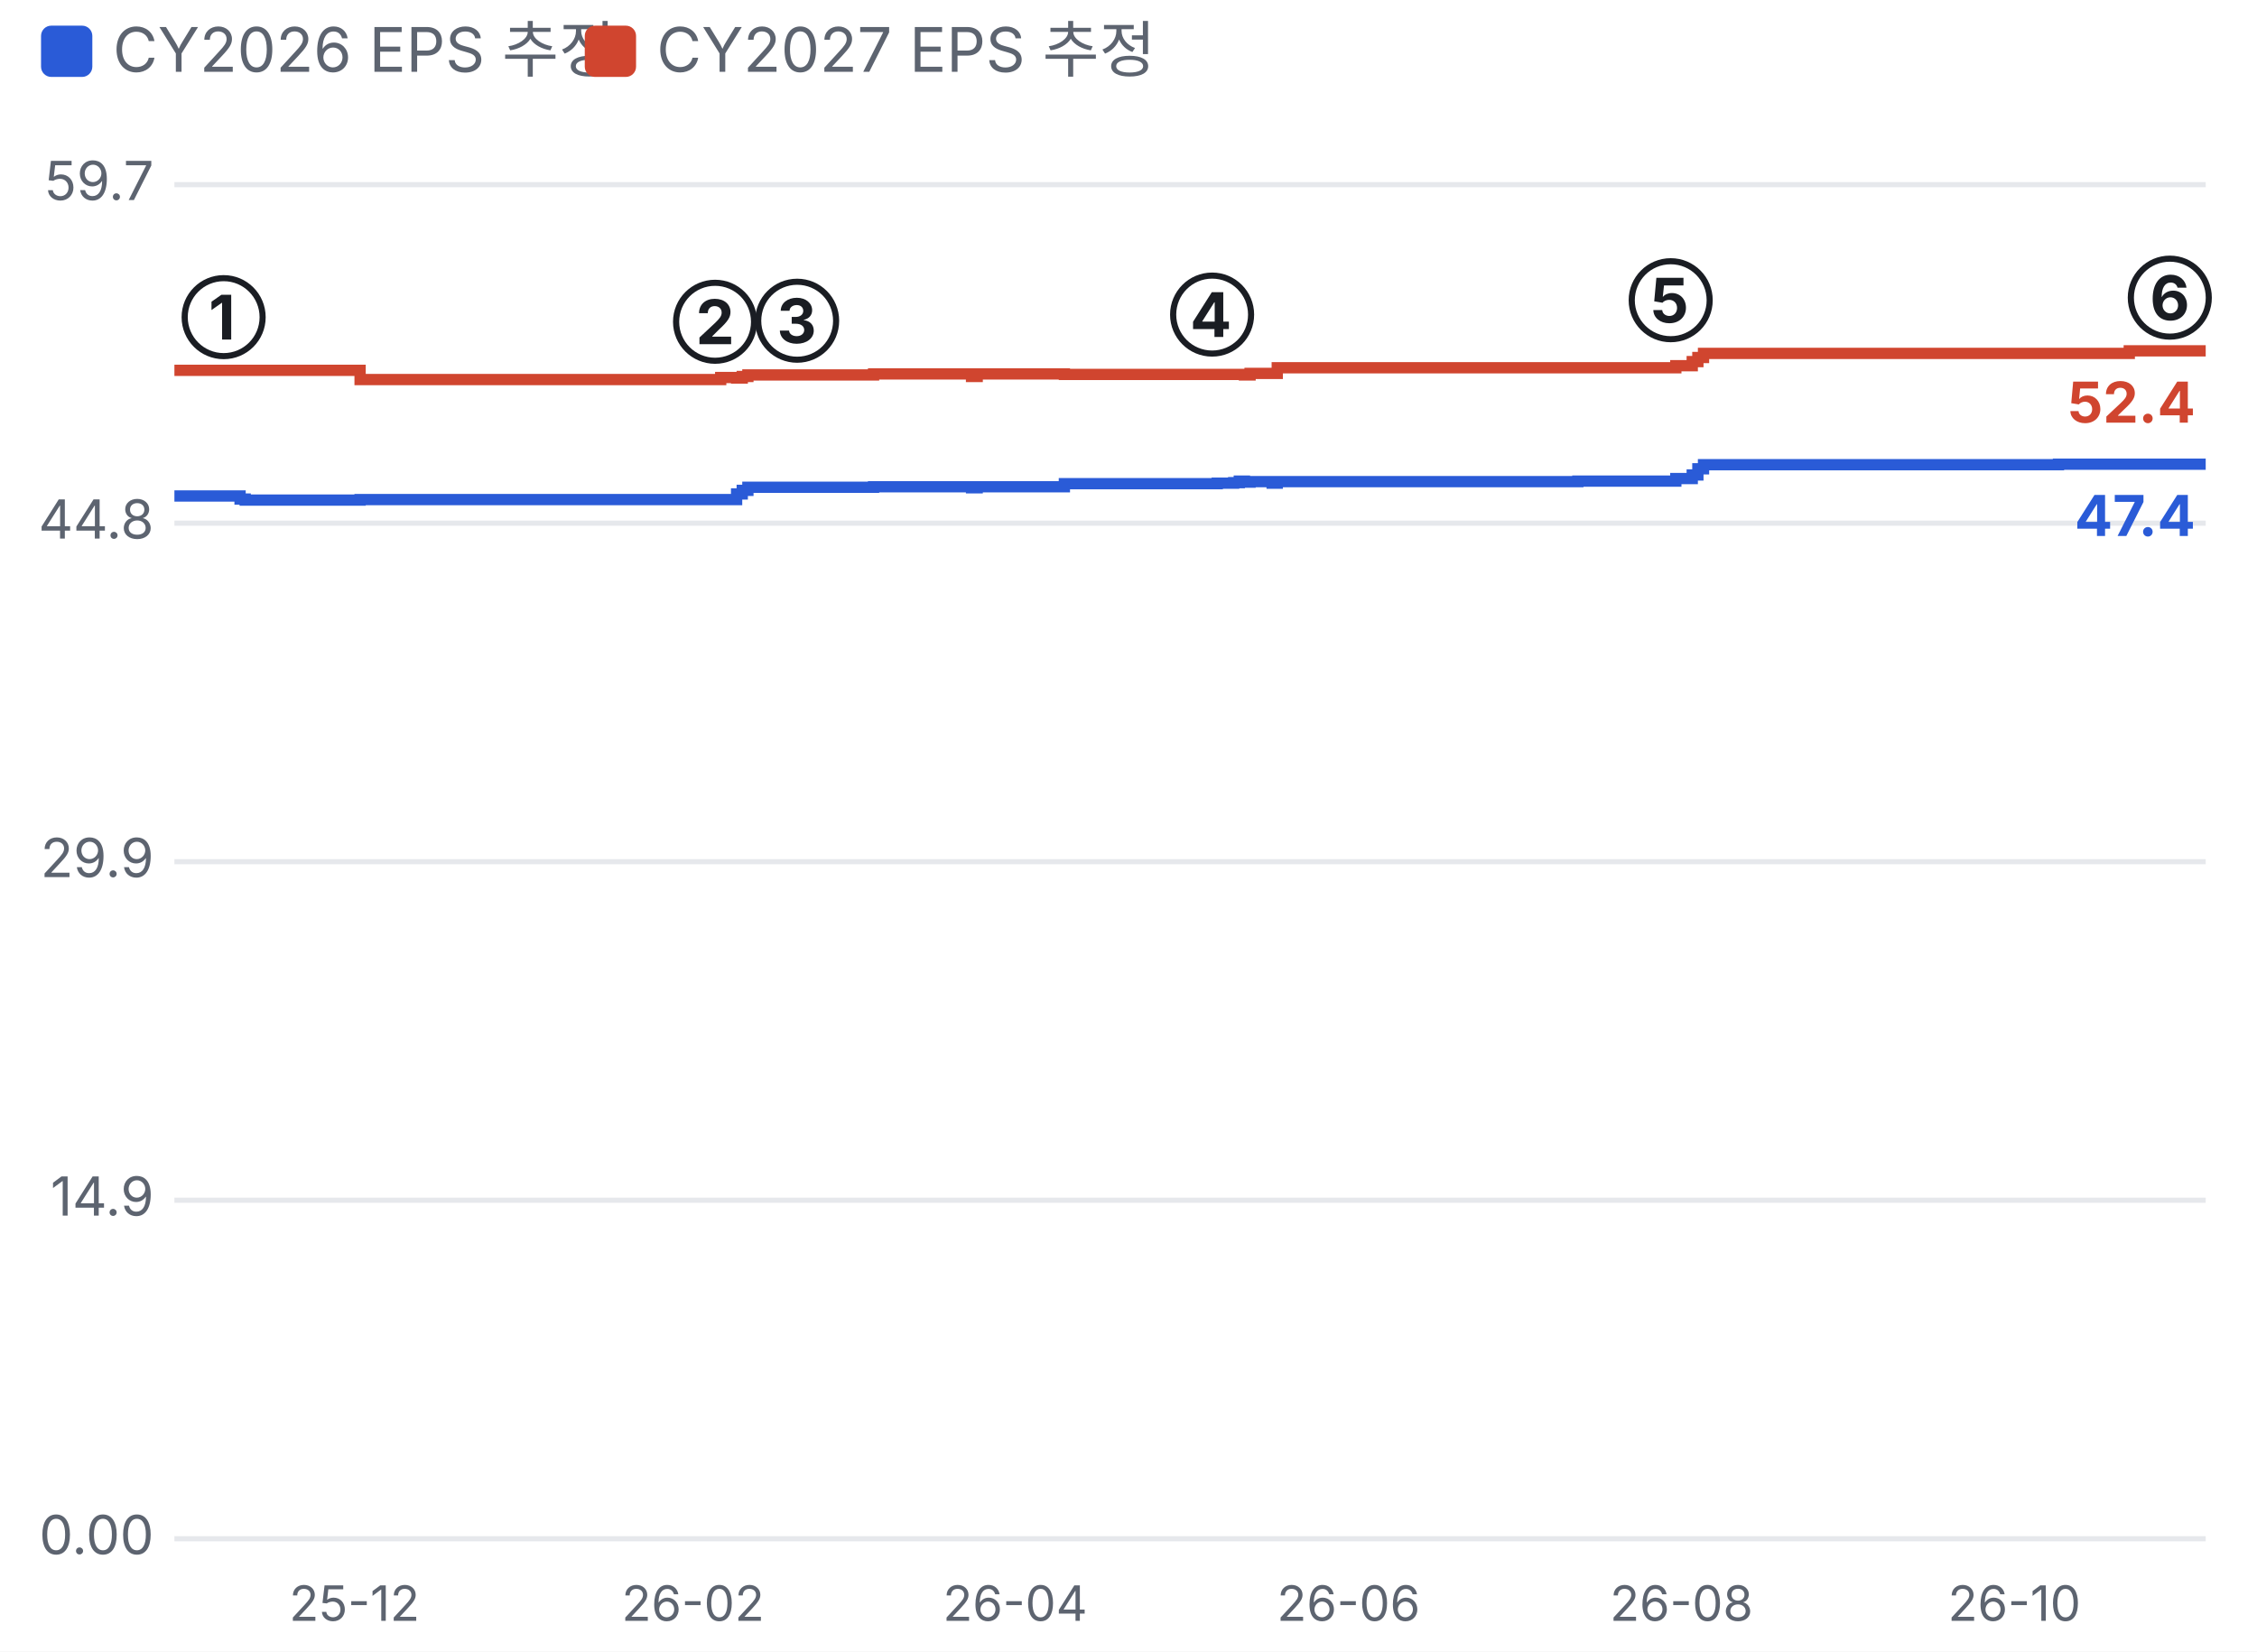
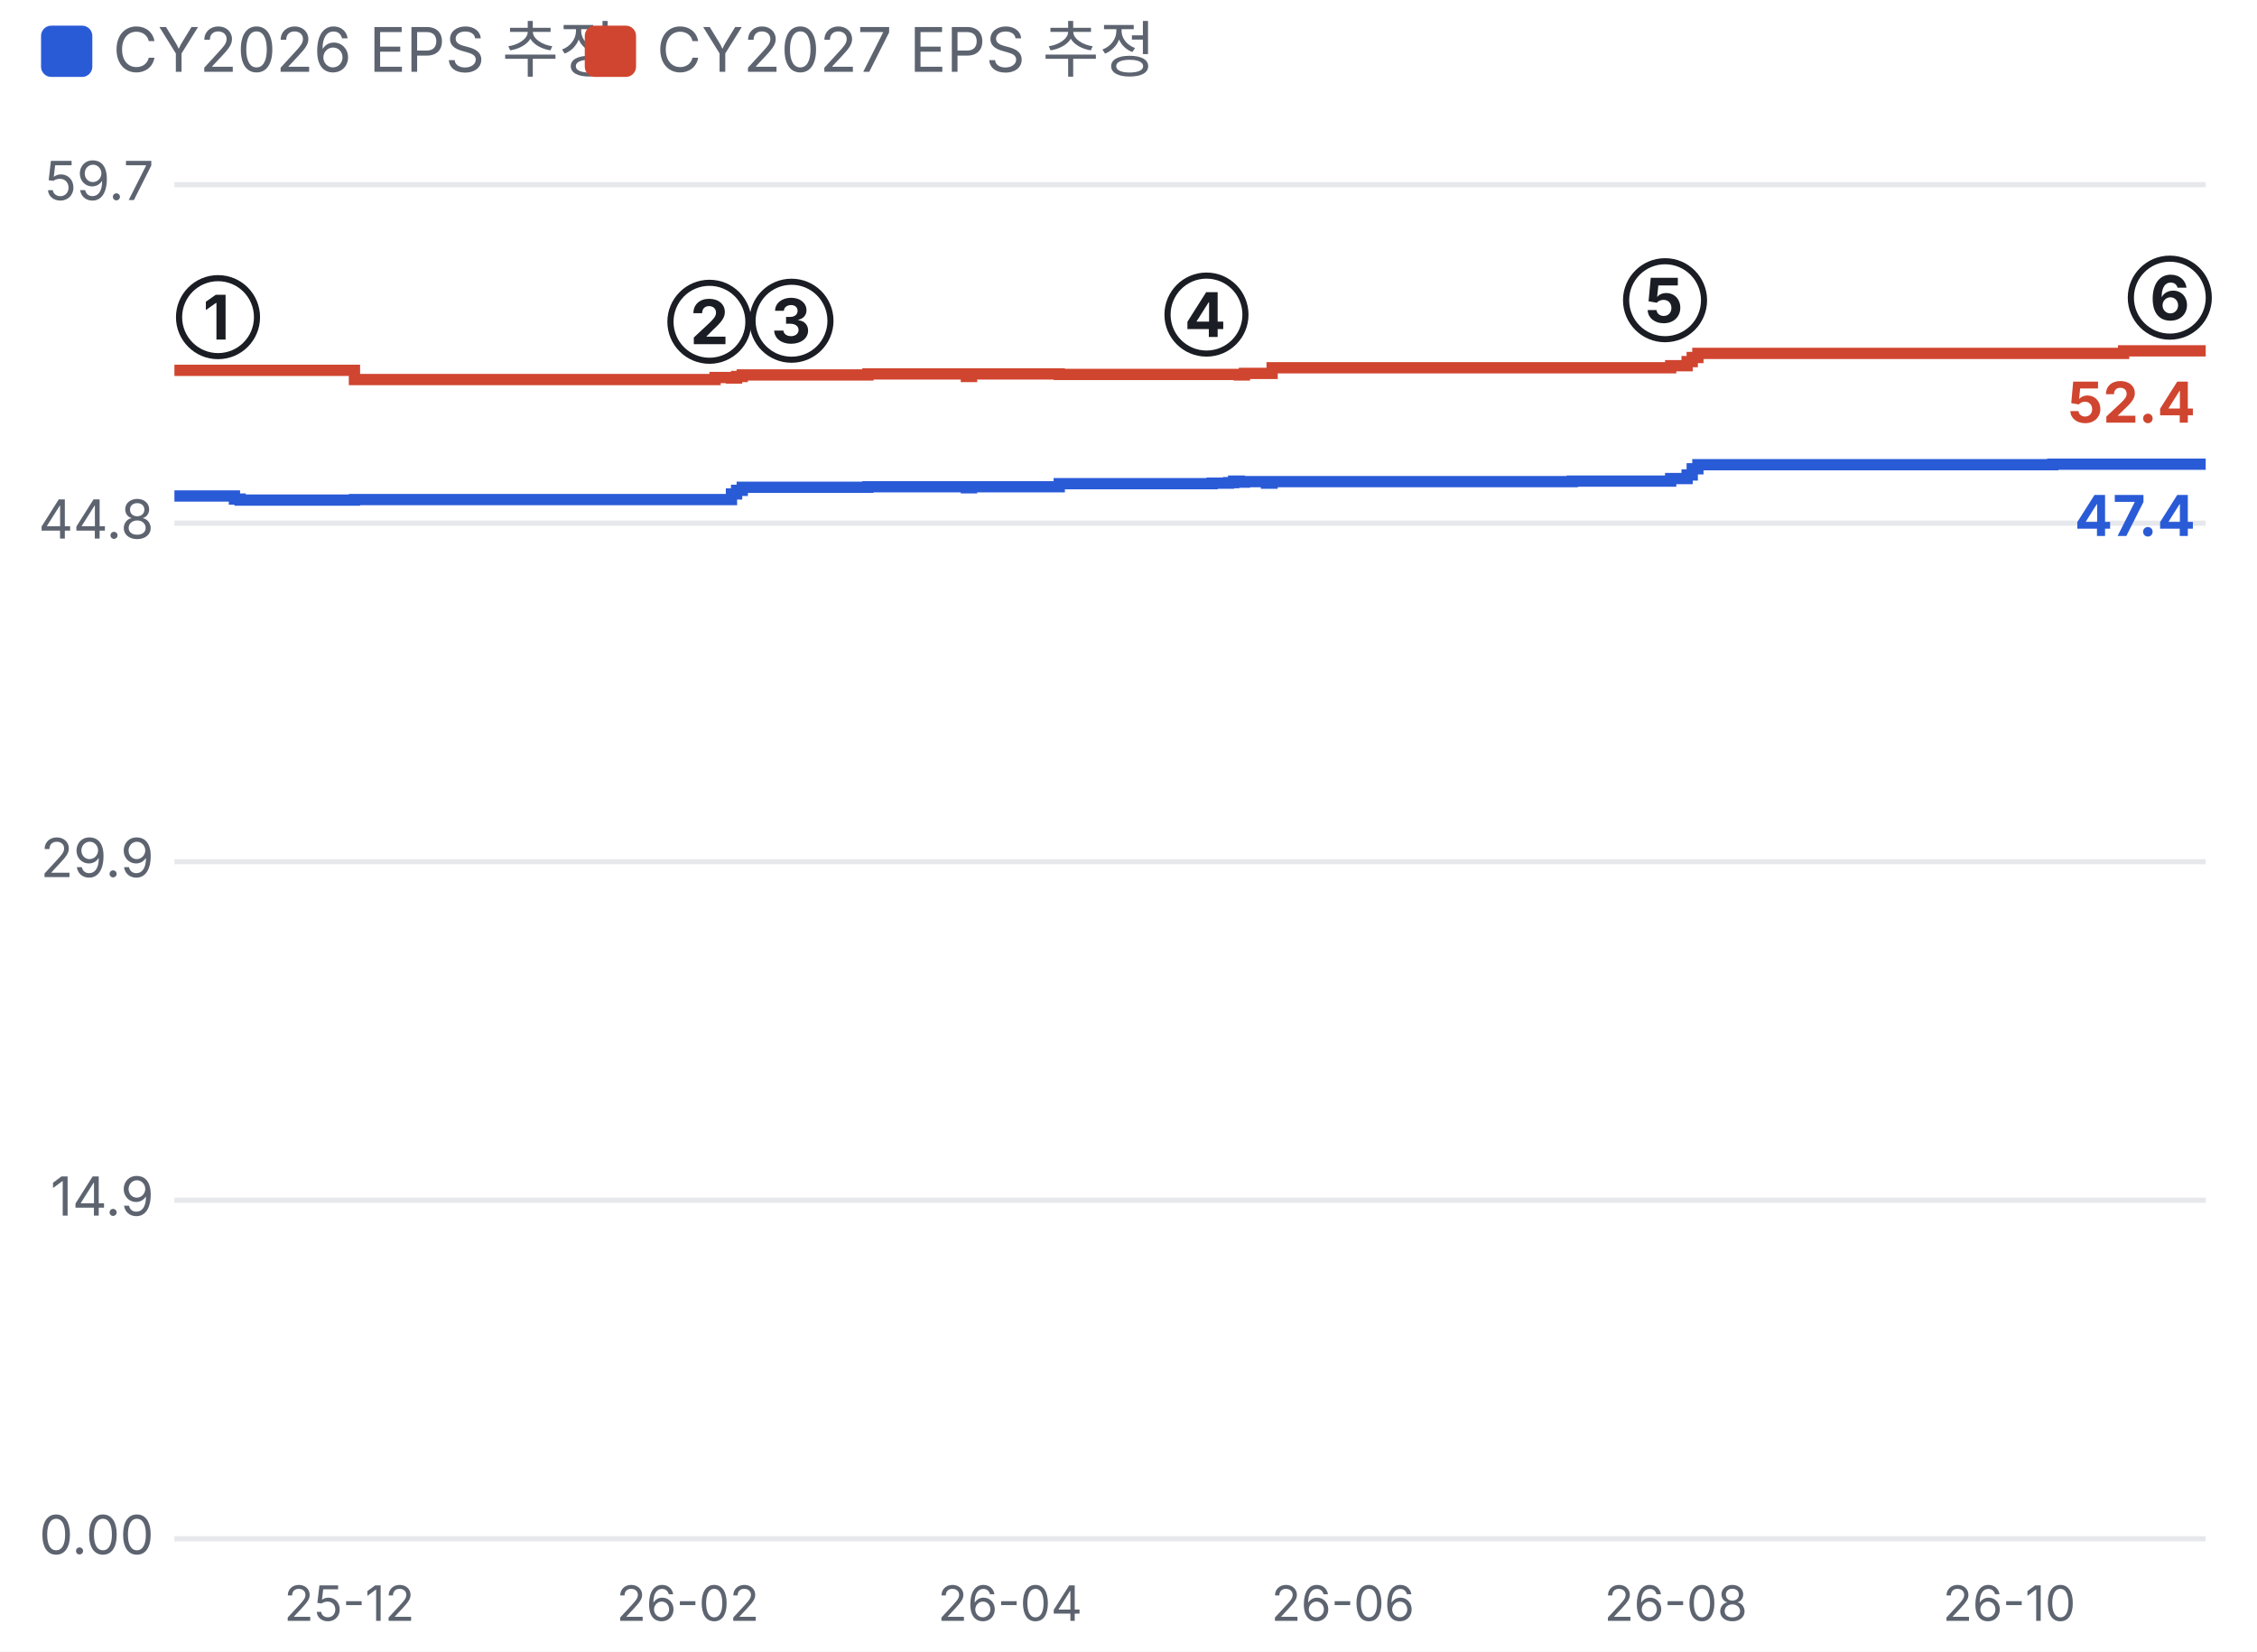
<svg xmlns="http://www.w3.org/2000/svg" viewBox="0 0 440 322" width="440" height="322">
  <style>text{fill:#5d6470;font-size:10.5px;font-family:-apple-system,'Apple SD Gothic Neo','Malgun Gothic',sans-serif}</style>
  <rect width="100%" height="100%" fill="#ffffff" />
  <rect x="8" y="5" width="10" height="10" rx="2" fill="#2a5bd7" />
  <text x="22" y="14" style="font-size:12px">CY2026 EPS 추정</text>
  <rect x="114" y="5" width="10" height="10" rx="2" fill="#d0452f" />
  <text x="128" y="14" style="font-size:12px">CY2027 EPS 추정</text>
  <g transform="translate(0,22)">
    <line x1="34" x2="430" y1="278.0" y2="278.0" stroke="#e6e8ec" />
    <text x="30" y="281.0" text-anchor="end">0.00</text>
    <line x1="34" x2="430" y1="212.0" y2="212.0" stroke="#e6e8ec" />
    <text x="30" y="215.0" text-anchor="end">14.9</text>
    <line x1="34" x2="430" y1="146.0" y2="146.0" stroke="#e6e8ec" />
    <text x="30" y="149.0" text-anchor="end">29.9</text>
    <line x1="34" x2="430" y1="80.0" y2="80.0" stroke="#e6e8ec" />
    <text x="30" y="83.0" text-anchor="end">44.8</text>
    <line x1="34" x2="430" y1="14.0" y2="14.0" stroke="#e6e8ec" />
    <text x="30" y="17.0" text-anchor="end">59.7</text>
-     <text x="69.1" y="294" text-anchor="middle" style="font-size:9.5px">25-12</text>
-     <text x="135.1" y="294" text-anchor="middle" style="font-size:9.5px">26-02</text>
-     <text x="197.9" y="294" text-anchor="middle" style="font-size:9.5px">26-04</text>
-     <text x="262.9" y="294" text-anchor="middle" style="font-size:9.5px">26-06</text>
-     <text x="327.8" y="294" text-anchor="middle" style="font-size:9.5px">26-08</text>
-     <text x="392.7" y="294" text-anchor="middle" style="font-size:9.5px">26-10</text>
-     <polyline fill="none" stroke="#2a5bd7" stroke-width="2.2" points="34.0,74.7 46.8,74.7 46.8,75.3 47.8,75.3 47.8,75.5 48.9,75.5 48.9,75.5 70.2,75.5 70.2,75.4 71.3,75.4 71.3,75.4 140.5,75.4 140.5,75.4 143.6,75.4 143.6,74.3 144.7,74.3 144.7,73.6 145.8,73.6 145.8,73.0 170.3,73.0 170.3,72.9 189.4,72.9 189.4,73.1 190.5,73.1 190.5,72.9 207.5,72.9 207.5,72.3 237.3,72.3 237.3,72.2 240.5,72.2 240.5,72.1 241.6,72.1 241.6,71.8 242.6,71.8 242.6,72.0 243.7,72.0 243.7,71.9 248.0,71.9 248.0,72.2 249.0,72.2 249.0,71.9 307.6,71.9 307.6,71.8 326.7,71.8 326.7,71.3 329.9,71.3 329.9,70.6 331.0,70.6 331.0,69.4 332.1,69.4 332.1,68.6 401.3,68.6 401.3,68.5 405.5,68.5 405.5,68.5 406.6,68.5 406.6,68.5 407.6,68.5 407.6,68.5 415.1,68.5 415.1,68.5 430.0,68.5" />
+     <text x="68.1" y="294" text-anchor="middle" style="font-size:9.5px">25-12</text>
+     <text x="134.1" y="294" text-anchor="middle" style="font-size:9.5px">26-02</text>
+     <text x="196.9" y="294" text-anchor="middle" style="font-size:9.5px">26-04</text>
+     <text x="261.8" y="294" text-anchor="middle" style="font-size:9.5px">26-06</text>
+     <text x="326.7" y="294" text-anchor="middle" style="font-size:9.5px">26-08</text>
+     <text x="391.7" y="294" text-anchor="middle" style="font-size:9.5px">26-10</text>
+     <polyline fill="none" stroke="#2a5bd7" stroke-width="2.2" points="34.0,74.7 45.7,74.7 45.7,75.3 46.8,75.3 46.8,75.5 47.8,75.5 47.8,75.5 69.1,75.5 69.1,75.4 70.2,75.4 70.2,75.4 139.4,75.4 139.4,75.4 142.6,75.4 142.6,74.3 143.6,74.3 143.6,73.6 144.7,73.6 144.7,73.0 169.2,73.0 169.2,72.9 188.4,72.9 188.4,73.1 189.4,73.1 189.4,72.9 206.5,72.9 206.5,72.3 236.3,72.3 236.3,72.2 239.5,72.2 239.5,72.1 240.5,72.1 240.5,71.8 241.6,71.8 241.6,72.0 242.6,72.0 242.6,71.9 246.9,71.9 246.9,72.2 248.0,72.2 248.0,71.9 306.5,71.9 306.5,71.8 325.7,71.8 325.7,71.3 328.9,71.3 328.9,70.6 329.9,70.6 329.9,69.4 331.0,69.4 331.0,68.6 400.2,68.6 400.2,68.5 404.5,68.5 404.5,68.5 405.5,68.5 405.5,68.5 406.6,68.5 406.6,68.5 414.0,68.5 414.0,68.5 430.0,68.5" />
    <text x="428.0" y="82.5" text-anchor="end" style="fill:#2a5bd7;font-size:11px;font-weight:700">47.4</text>
-     <polyline fill="none" stroke="#d0452f" stroke-width="2.2" points="34.0,50.2 46.8,50.2 46.8,50.2 47.8,50.2 47.8,50.2 70.2,50.2 70.2,52.0 140.5,52.0 140.5,51.6 143.6,51.6 143.6,51.7 144.7,51.7 144.7,51.4 145.8,51.4 145.8,51.1 170.3,51.1 170.3,50.9 189.4,50.9 189.4,51.4 190.5,51.4 190.5,50.9 207.5,50.9 207.5,51.0 237.3,51.0 237.3,51.0 240.5,51.0 240.5,51.0 241.6,51.0 241.6,51.0 242.6,51.0 242.6,51.1 243.7,51.1 243.7,50.8 248.0,50.8 248.0,50.8 249.0,50.8 249.0,49.7 326.7,49.7 326.7,49.3 329.9,49.3 329.9,48.5 331.0,48.5 331.0,47.7 332.1,47.7 332.1,46.9 401.3,46.9 401.3,46.9 405.5,46.9 405.5,46.9 406.6,46.9 406.6,46.9 407.6,46.9 407.6,46.9 415.1,46.9 415.1,46.4 430.0,46.4" />
+     <polyline fill="none" stroke="#d0452f" stroke-width="2.2" points="34.0,50.2 45.7,50.2 45.7,50.2 46.8,50.2 46.8,50.2 69.1,50.2 69.1,52.0 139.4,52.0 139.4,51.6 142.6,51.6 142.6,51.7 143.6,51.7 143.6,51.4 144.7,51.4 144.7,51.1 169.2,51.1 169.2,50.9 188.4,50.9 188.4,51.4 189.4,51.4 189.4,50.9 206.5,50.9 206.5,51.0 236.3,51.0 236.3,51.0 239.5,51.0 239.5,51.0 240.5,51.0 240.5,51.0 241.6,51.0 241.6,51.1 242.6,51.1 242.6,50.8 246.9,50.8 246.9,50.8 248.0,50.8 248.0,49.7 325.7,49.7 325.7,49.3 328.9,49.3 328.9,48.5 329.9,48.5 329.9,47.7 331.0,47.7 331.0,46.9 400.2,46.9 400.2,46.9 404.5,46.9 404.5,46.9 405.5,46.9 405.5,46.9 406.6,46.9 406.6,46.9 414.0,46.9 414.0,46.4 430.0,46.4" />
    <text x="428.0" y="60.4" text-anchor="end" style="fill:#d0452f;font-size:11px;font-weight:700">52.4</text>
-     <text x="43.6" y="44.2" text-anchor="middle" style="fill:#1a1d23;font-size:12px;font-weight:700">①</text>
-     <text x="139.4" y="45.1" text-anchor="middle" style="fill:#1a1d23;font-size:12px;font-weight:700">②</text>
-     <text x="155.4" y="44.9" text-anchor="middle" style="fill:#1a1d23;font-size:12px;font-weight:700">③</text>
-     <text x="236.3" y="43.7" text-anchor="middle" style="fill:#1a1d23;font-size:12px;font-weight:700">④</text>
-     <text x="325.7" y="40.9" text-anchor="middle" style="fill:#1a1d23;font-size:12px;font-weight:700">⑤</text>
+     <text x="42.5" y="44.2" text-anchor="middle" style="fill:#1a1d23;font-size:12px;font-weight:700">①</text>
+     <text x="138.3" y="45.1" text-anchor="middle" style="fill:#1a1d23;font-size:12px;font-weight:700">②</text>
+     <text x="154.3" y="44.9" text-anchor="middle" style="fill:#1a1d23;font-size:12px;font-weight:700">③</text>
+     <text x="235.2" y="43.7" text-anchor="middle" style="fill:#1a1d23;font-size:12px;font-weight:700">④</text>
+     <text x="324.6" y="40.9" text-anchor="middle" style="fill:#1a1d23;font-size:12px;font-weight:700">⑤</text>
    <text x="423.0" y="40.4" text-anchor="middle" style="fill:#1a1d23;font-size:12px;font-weight:700">⑥</text>
  </g>
</svg>
